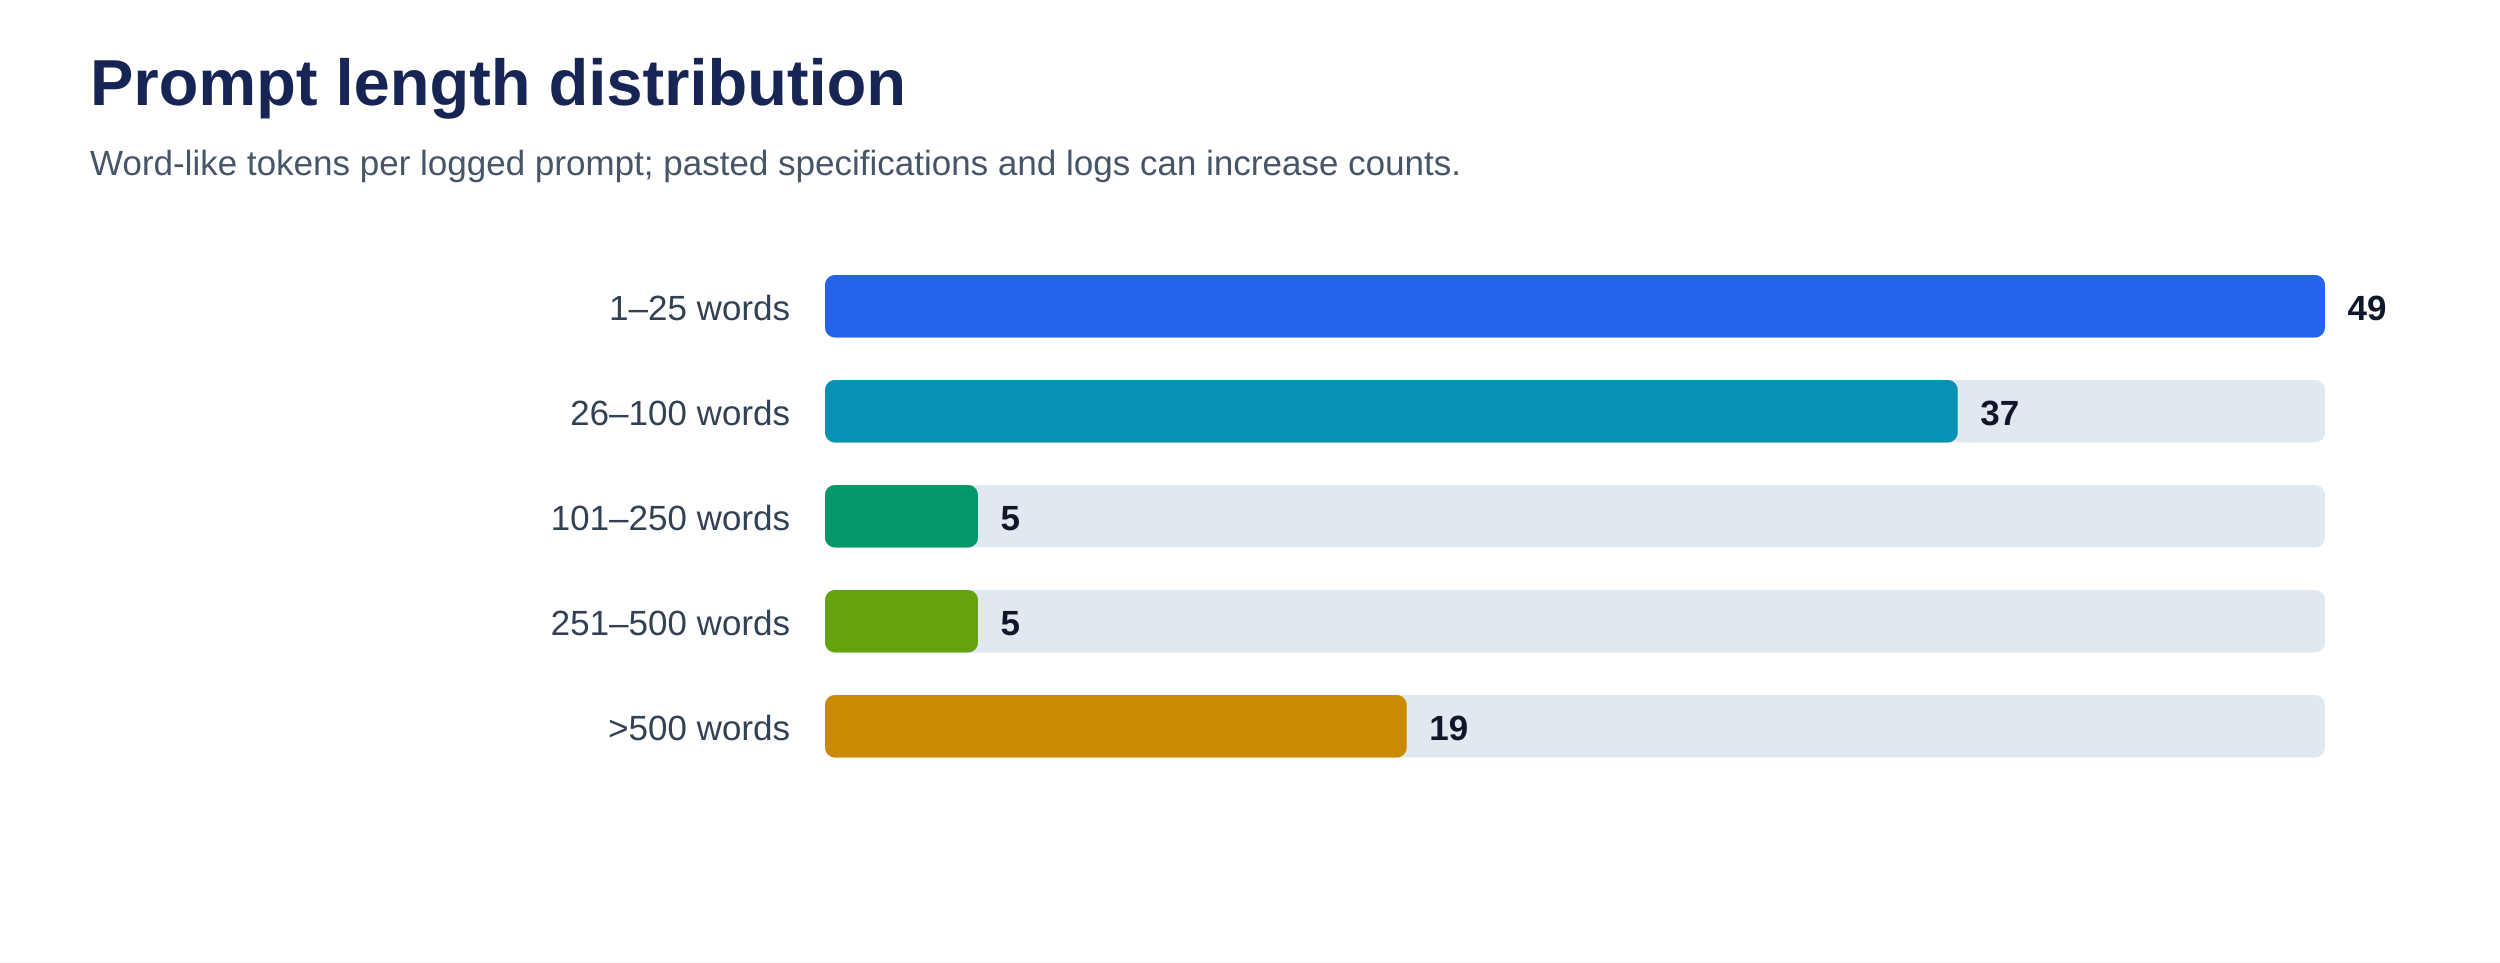
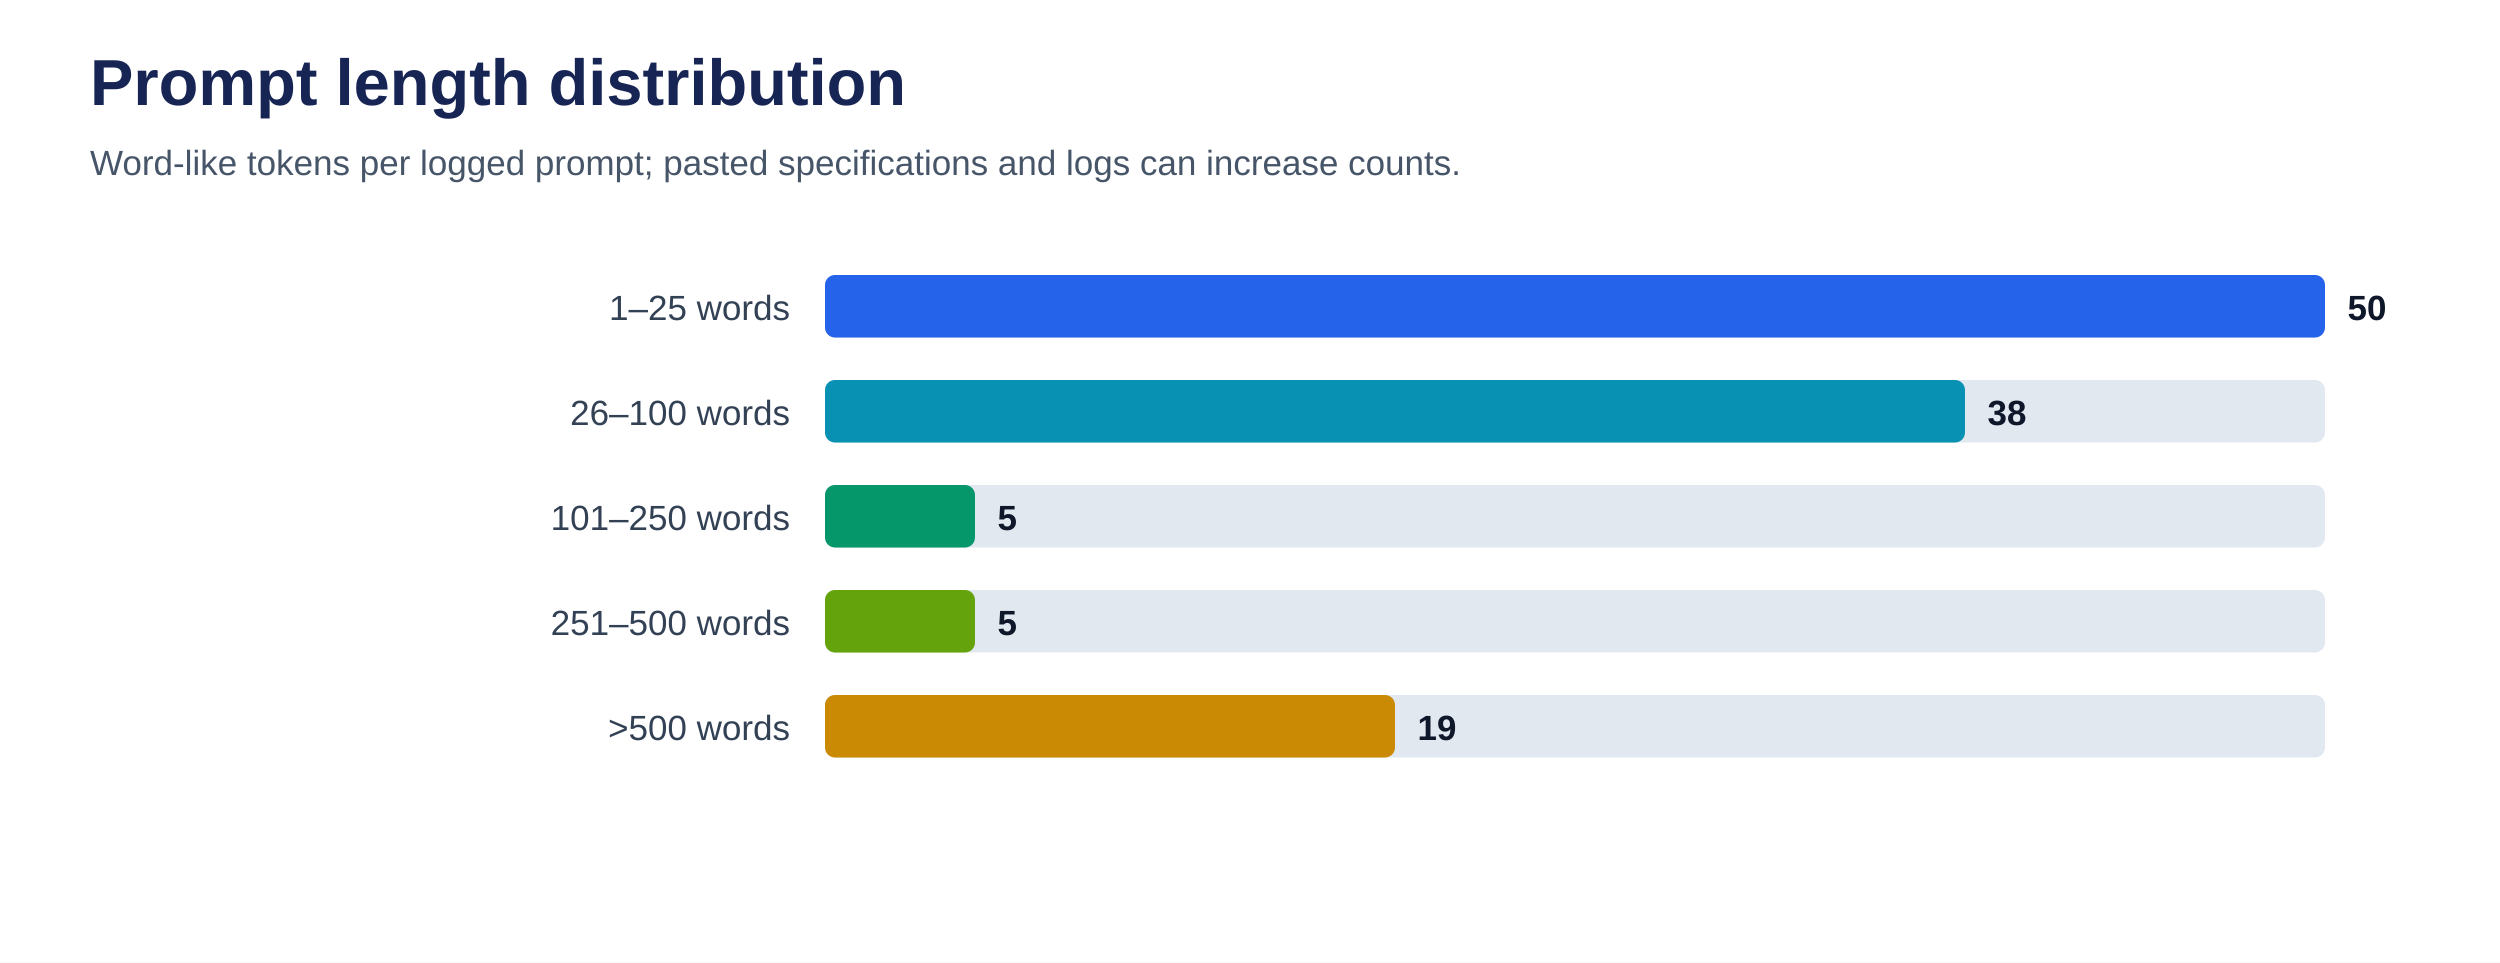
<svg xmlns="http://www.w3.org/2000/svg" viewBox="0 0 1000 385" role="img" aria-labelledby="title desc">
  <rect width="100%" height="100%" fill="#ffffff" />
  <text x="36" y="42" font-family="Arial, sans-serif" font-size="26" font-weight="700" fill="#172554">Prompt length distribution</text>
  <text x="36" y="70" font-family="Arial, sans-serif" font-size="14" fill="#475569">Word-like tokens per logged prompt; pasted specifications and logs can increase counts.</text>
  <text x="316" y="128" text-anchor="end" font-family="Arial, sans-serif" font-size="14" fill="#334155">1–25 words</text>
  <rect x="330" y="110" width="600" height="25" rx="4" fill="#e2e8f0" />
  <rect x="330" y="110" width="600.0" height="25" rx="4" fill="#2563eb" />
-   <text x="939.0" y="128" font-family="Arial, sans-serif" font-size="14" font-weight="700" fill="#0f172a">49</text>
+   <text x="939.0" y="128" font-family="Arial, sans-serif" font-size="14" font-weight="700" fill="#0f172a">50</text>
  <text x="316" y="170" text-anchor="end" font-family="Arial, sans-serif" font-size="14" fill="#334155">26–100 words</text>
  <rect x="330" y="152" width="600" height="25" rx="4" fill="#e2e8f0" />
-   <rect x="330" y="152" width="453.1" height="25" rx="4" fill="#0891b2" />
-   <text x="792.1" y="170" font-family="Arial, sans-serif" font-size="14" font-weight="700" fill="#0f172a">37</text>
+   <rect x="330" y="152" width="456.0" height="25" rx="4" fill="#0891b2" />
+   <text x="795.0" y="170" font-family="Arial, sans-serif" font-size="14" font-weight="700" fill="#0f172a">38</text>
  <text x="316" y="212" text-anchor="end" font-family="Arial, sans-serif" font-size="14" fill="#334155">101–250 words</text>
  <rect x="330" y="194" width="600" height="25" rx="4" fill="#e2e8f0" />
-   <rect x="330" y="194" width="61.2" height="25" rx="4" fill="#059669" />
-   <text x="400.2" y="212" font-family="Arial, sans-serif" font-size="14" font-weight="700" fill="#0f172a">5</text>
+   <rect x="330" y="194" width="60.0" height="25" rx="4" fill="#059669" />
+   <text x="399.0" y="212" font-family="Arial, sans-serif" font-size="14" font-weight="700" fill="#0f172a">5</text>
  <text x="316" y="254" text-anchor="end" font-family="Arial, sans-serif" font-size="14" fill="#334155">251–500 words</text>
  <rect x="330" y="236" width="600" height="25" rx="4" fill="#e2e8f0" />
-   <rect x="330" y="236" width="61.2" height="25" rx="4" fill="#65a30d" />
-   <text x="400.2" y="254" font-family="Arial, sans-serif" font-size="14" font-weight="700" fill="#0f172a">5</text>
+   <rect x="330" y="236" width="60.0" height="25" rx="4" fill="#65a30d" />
+   <text x="399.0" y="254" font-family="Arial, sans-serif" font-size="14" font-weight="700" fill="#0f172a">5</text>
  <text x="316" y="296" text-anchor="end" font-family="Arial, sans-serif" font-size="14" fill="#334155">&gt;500 words</text>
  <rect x="330" y="278" width="600" height="25" rx="4" fill="#e2e8f0" />
-   <rect x="330" y="278" width="232.7" height="25" rx="4" fill="#ca8a04" />
-   <text x="571.7" y="296" font-family="Arial, sans-serif" font-size="14" font-weight="700" fill="#0f172a">19</text>
+   <rect x="330" y="278" width="228.0" height="25" rx="4" fill="#ca8a04" />
+   <text x="567.0" y="296" font-family="Arial, sans-serif" font-size="14" font-weight="700" fill="#0f172a">19</text>
</svg>
